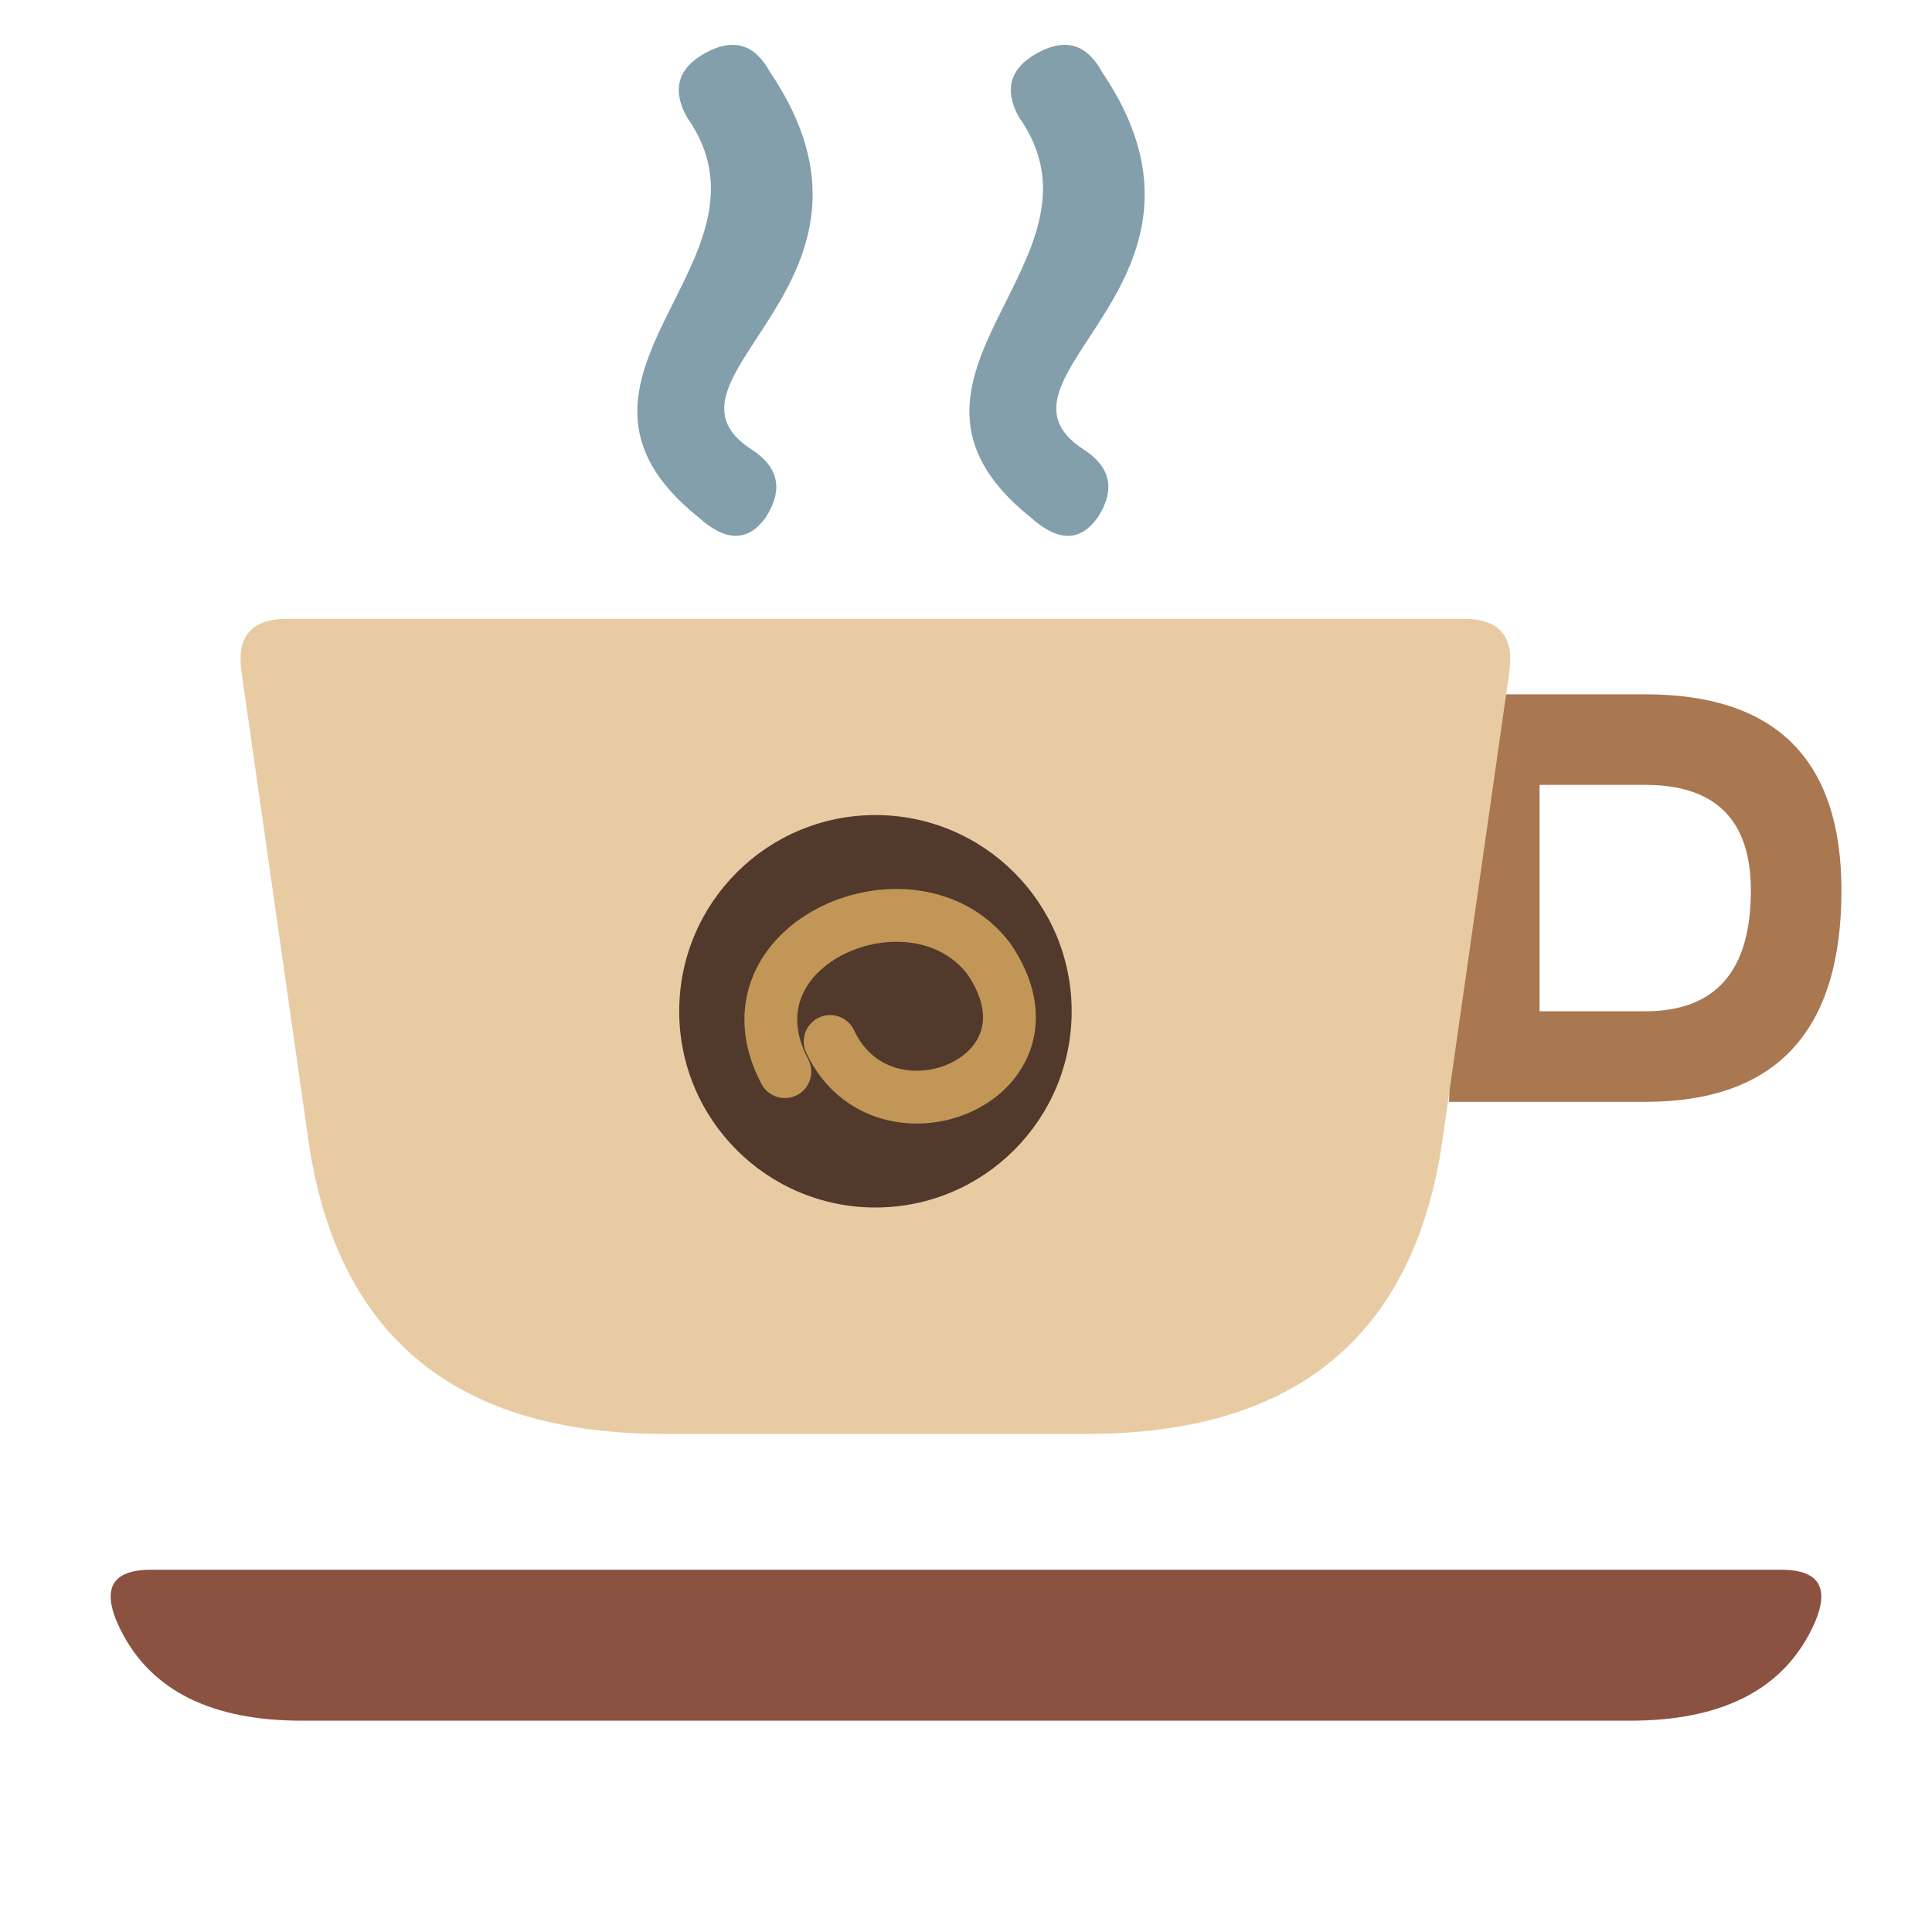
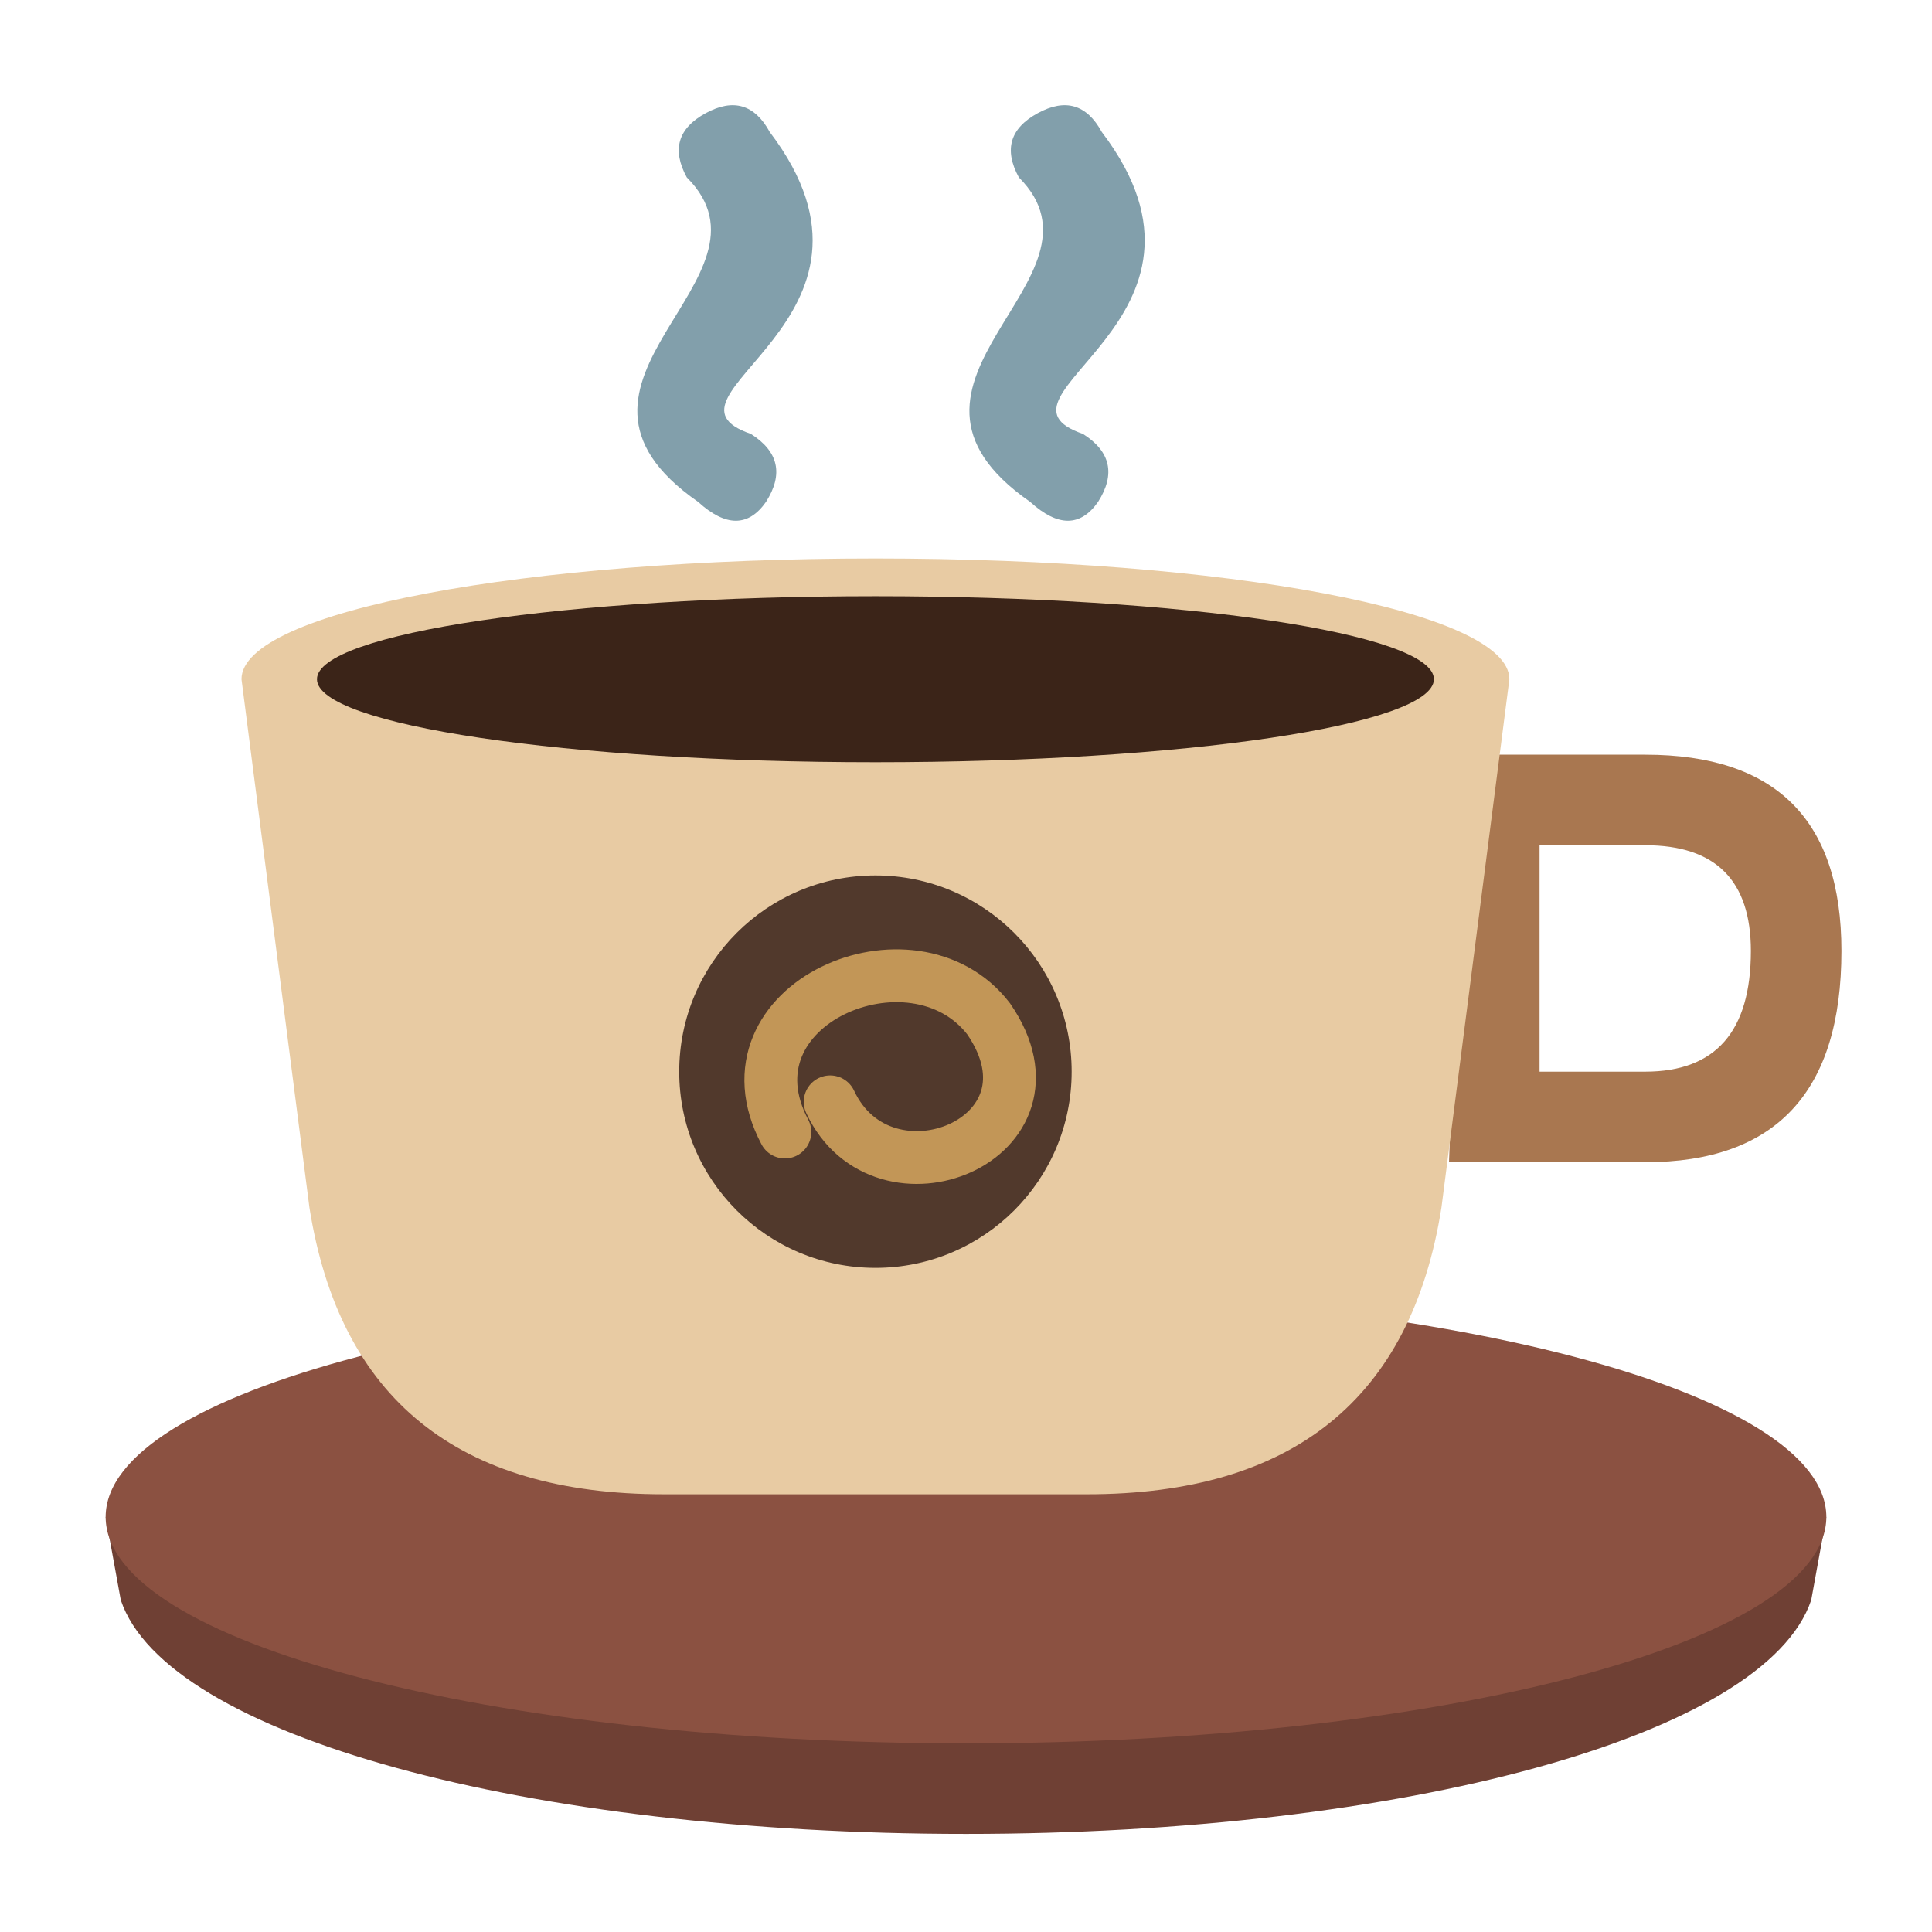
<svg xmlns="http://www.w3.org/2000/svg" width="512" height="512" viewBox="0 0 512 512">
-   <path fill="#A97750" fill-rule="evenodd" d="M388 184H436Q488 184 488 236Q488 292 436 292H384ZM408 208V268H436Q464 268 464 236Q464 208 436 208Z" />
-   <path d="M76 164H388Q402 164 400 178L382 304Q370 380 288 380H176Q94 380 82 304L64 178Q62 164 76 164Z" fill="#E8CBA3" />
-   <path d="M40 416H472Q488 416 480 432Q468 456 432 456H80Q44 456 32 432Q24 416 40 416Z" fill="#8B5141" />
-   <circle cx="232" cy="268" r="52" fill="#51392C" />
-   <path d="M208 284C190 250 242 228 262 254C284 286 234 306 220 276" fill="none" stroke="#C29657" stroke-width="14" stroke-linecap="round" />
-   <path d="M185 137C139 100 209 69 182 31Q176 20 187 14Q198 8 204 19C242 75 170 100 199 119Q210 126 203 137Q196 147 185 137ZM273 137C227 100 297 69 270 31Q264 20 275 14Q286 8 292 19C330 75 258 100 287 119Q298 126 291 137Q284 147 273 137Z" fill="#829FAB" />
+   <path d="M28 402L32 424C44 460 140 486 256 486C372 486 468 460 480 424L484 402Z" fill="#6F4034" />
+   <ellipse cx="256" cy="402" rx="228" ry="60" fill="#8B5141" />
+   <g transform="translate(0 16)">
+     <path fill="#A97750" fill-rule="evenodd" d="M388 184H436Q488 184 488 236Q488 292 436 292H384ZM408 208V268H436Q464 268 464 236Q464 208 436 208Z" />
+     <path d="M64 164C64 146 139 132 232 132C325 132 400 146 400 164L382 304Q370 380 288 380H176Q94 380 82 304Z" fill="#E8CBA3" />
+     <ellipse cx="232" cy="164" rx="148" ry="22" fill="#3B2418" />
+     <circle cx="232" cy="268" r="52" fill="#51392C" />
+     <path d="M208 284C190 250 242 228 262 254C284 286 234 306 220 276" fill="none" stroke="#C29657" stroke-width="14" stroke-linecap="round" />
+     <path d="M185 117C139 85 209 58 182 31Q176 20 187 14Q198 8 204 19C242 69 170 89 199 99Q210 106 203 117Q196 127 185 117ZM273 117C227 85 297 58 270 31Q264 20 275 14Q286 8 292 19C330 69 258 89 287 99Q298 106 291 117Q284 127 273 117Z" fill="#829FAB" />
+   </g>
</svg>
